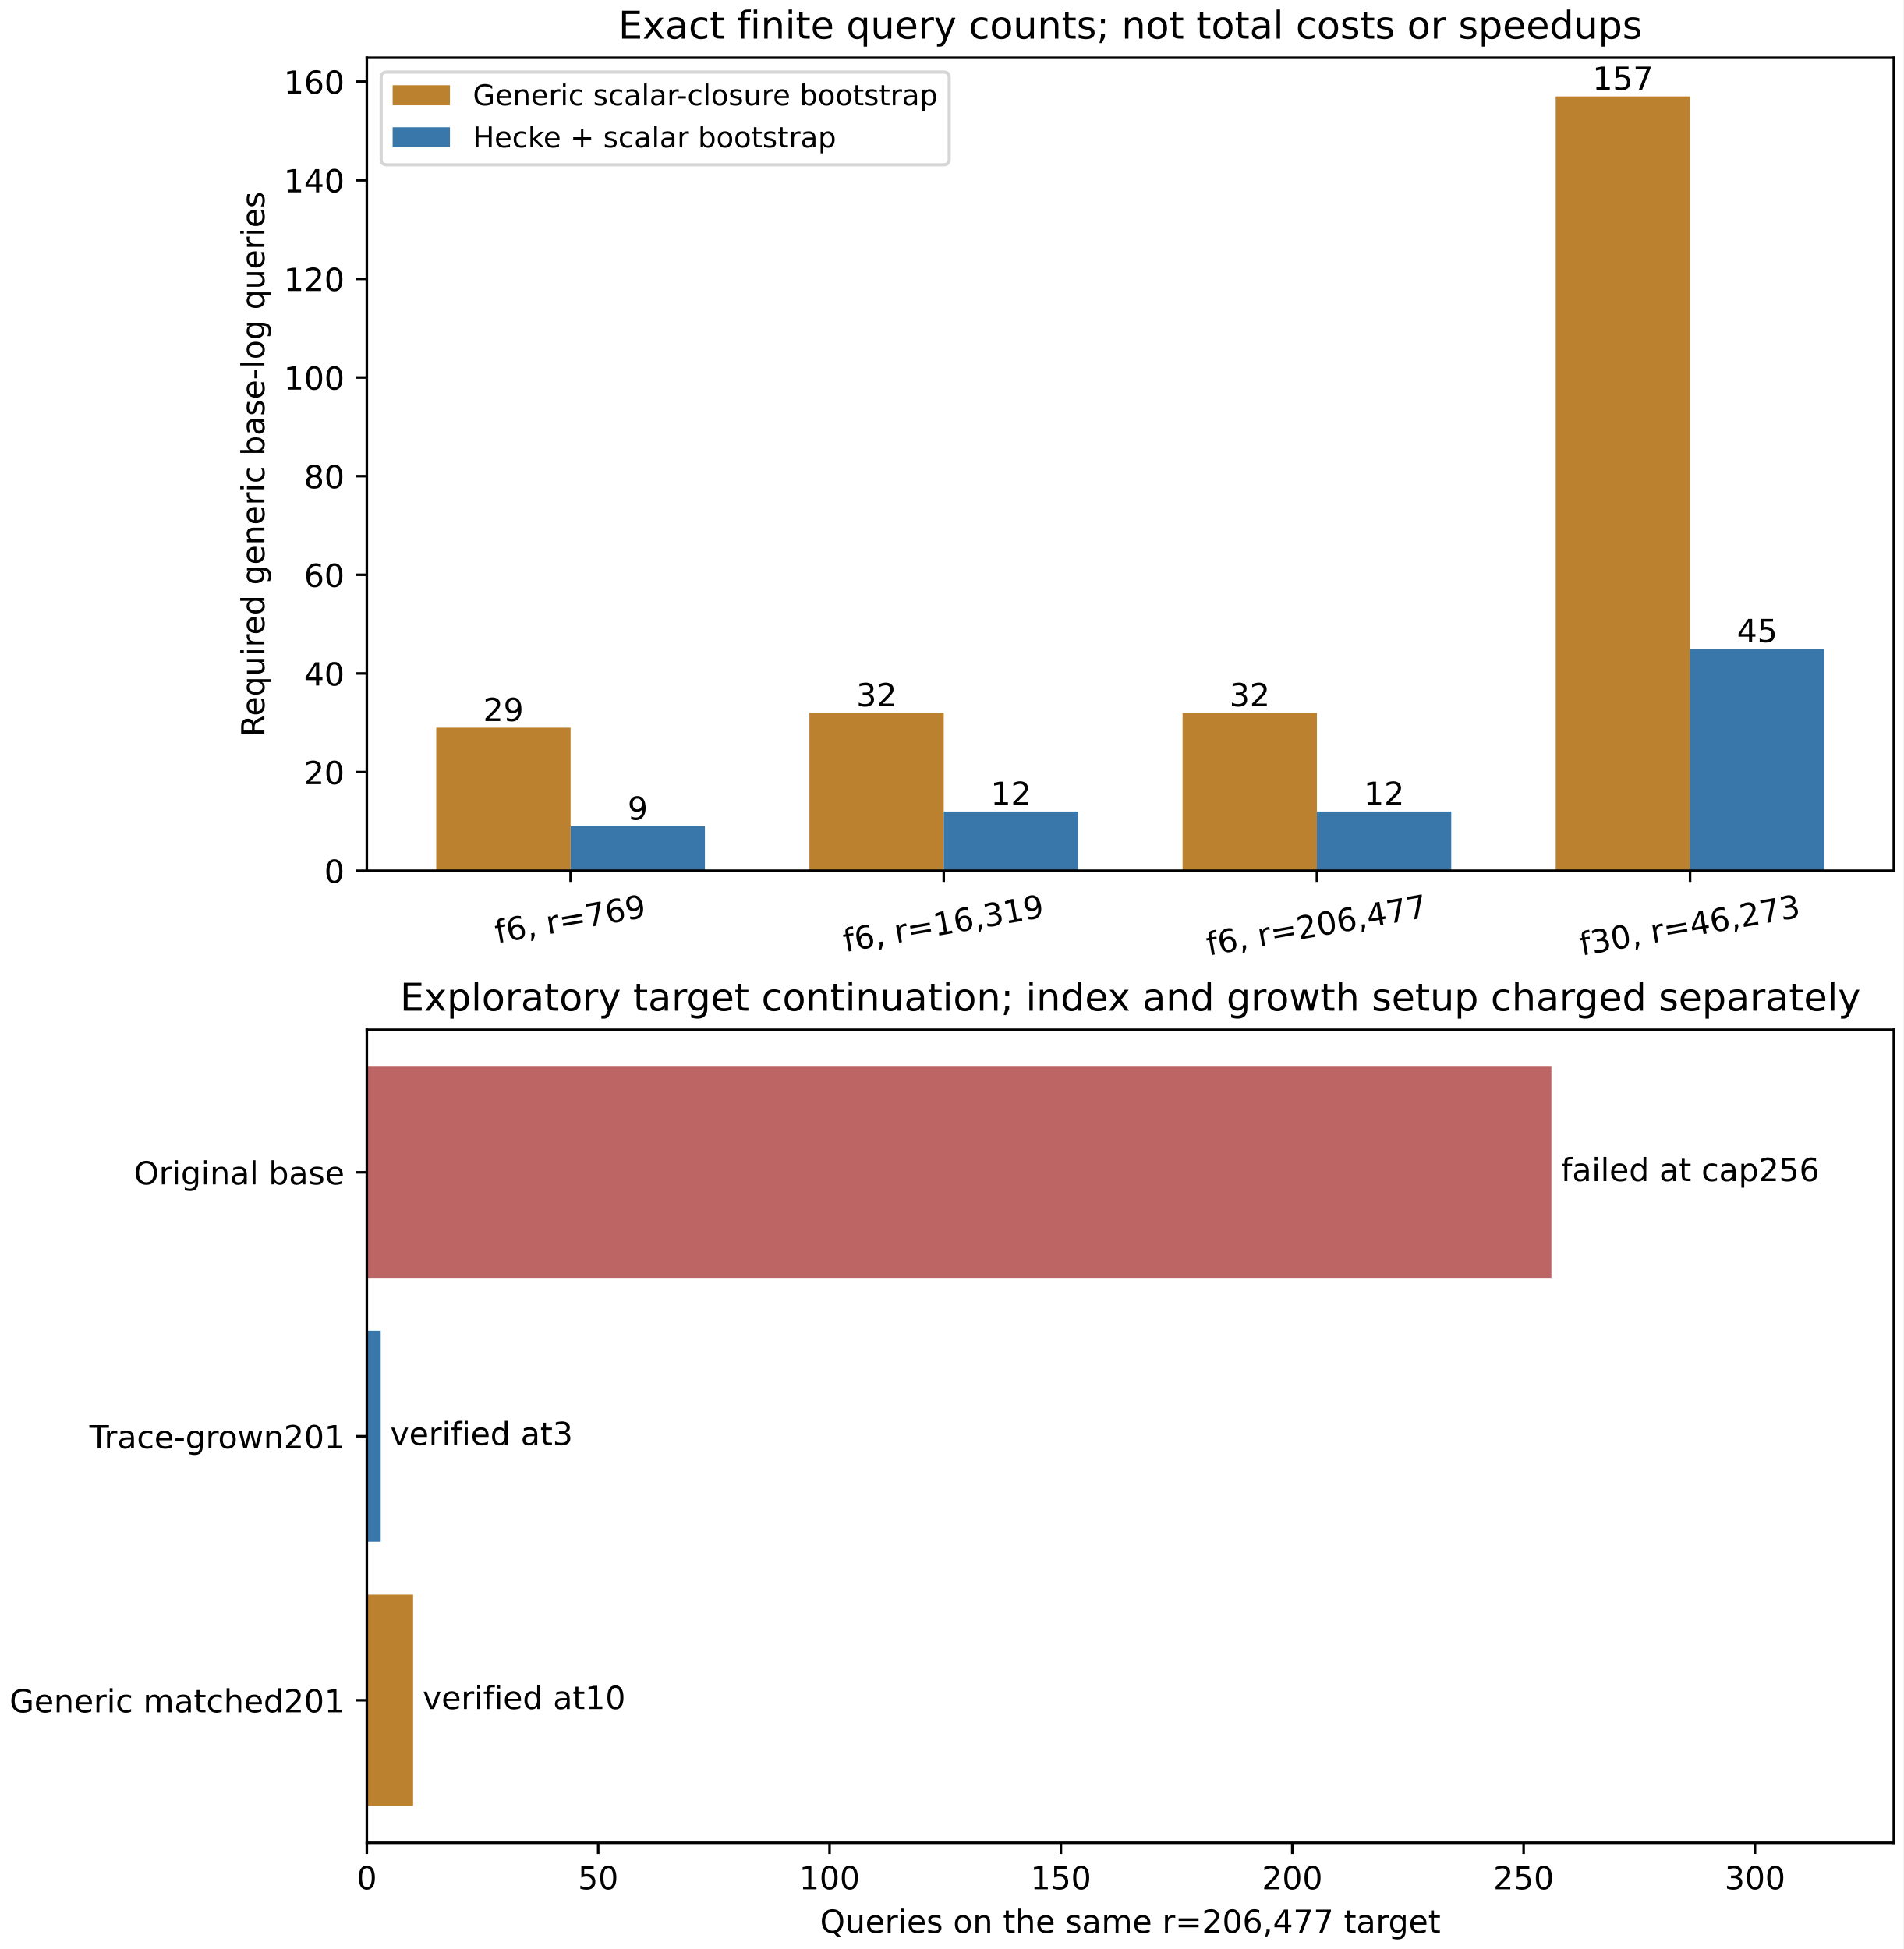
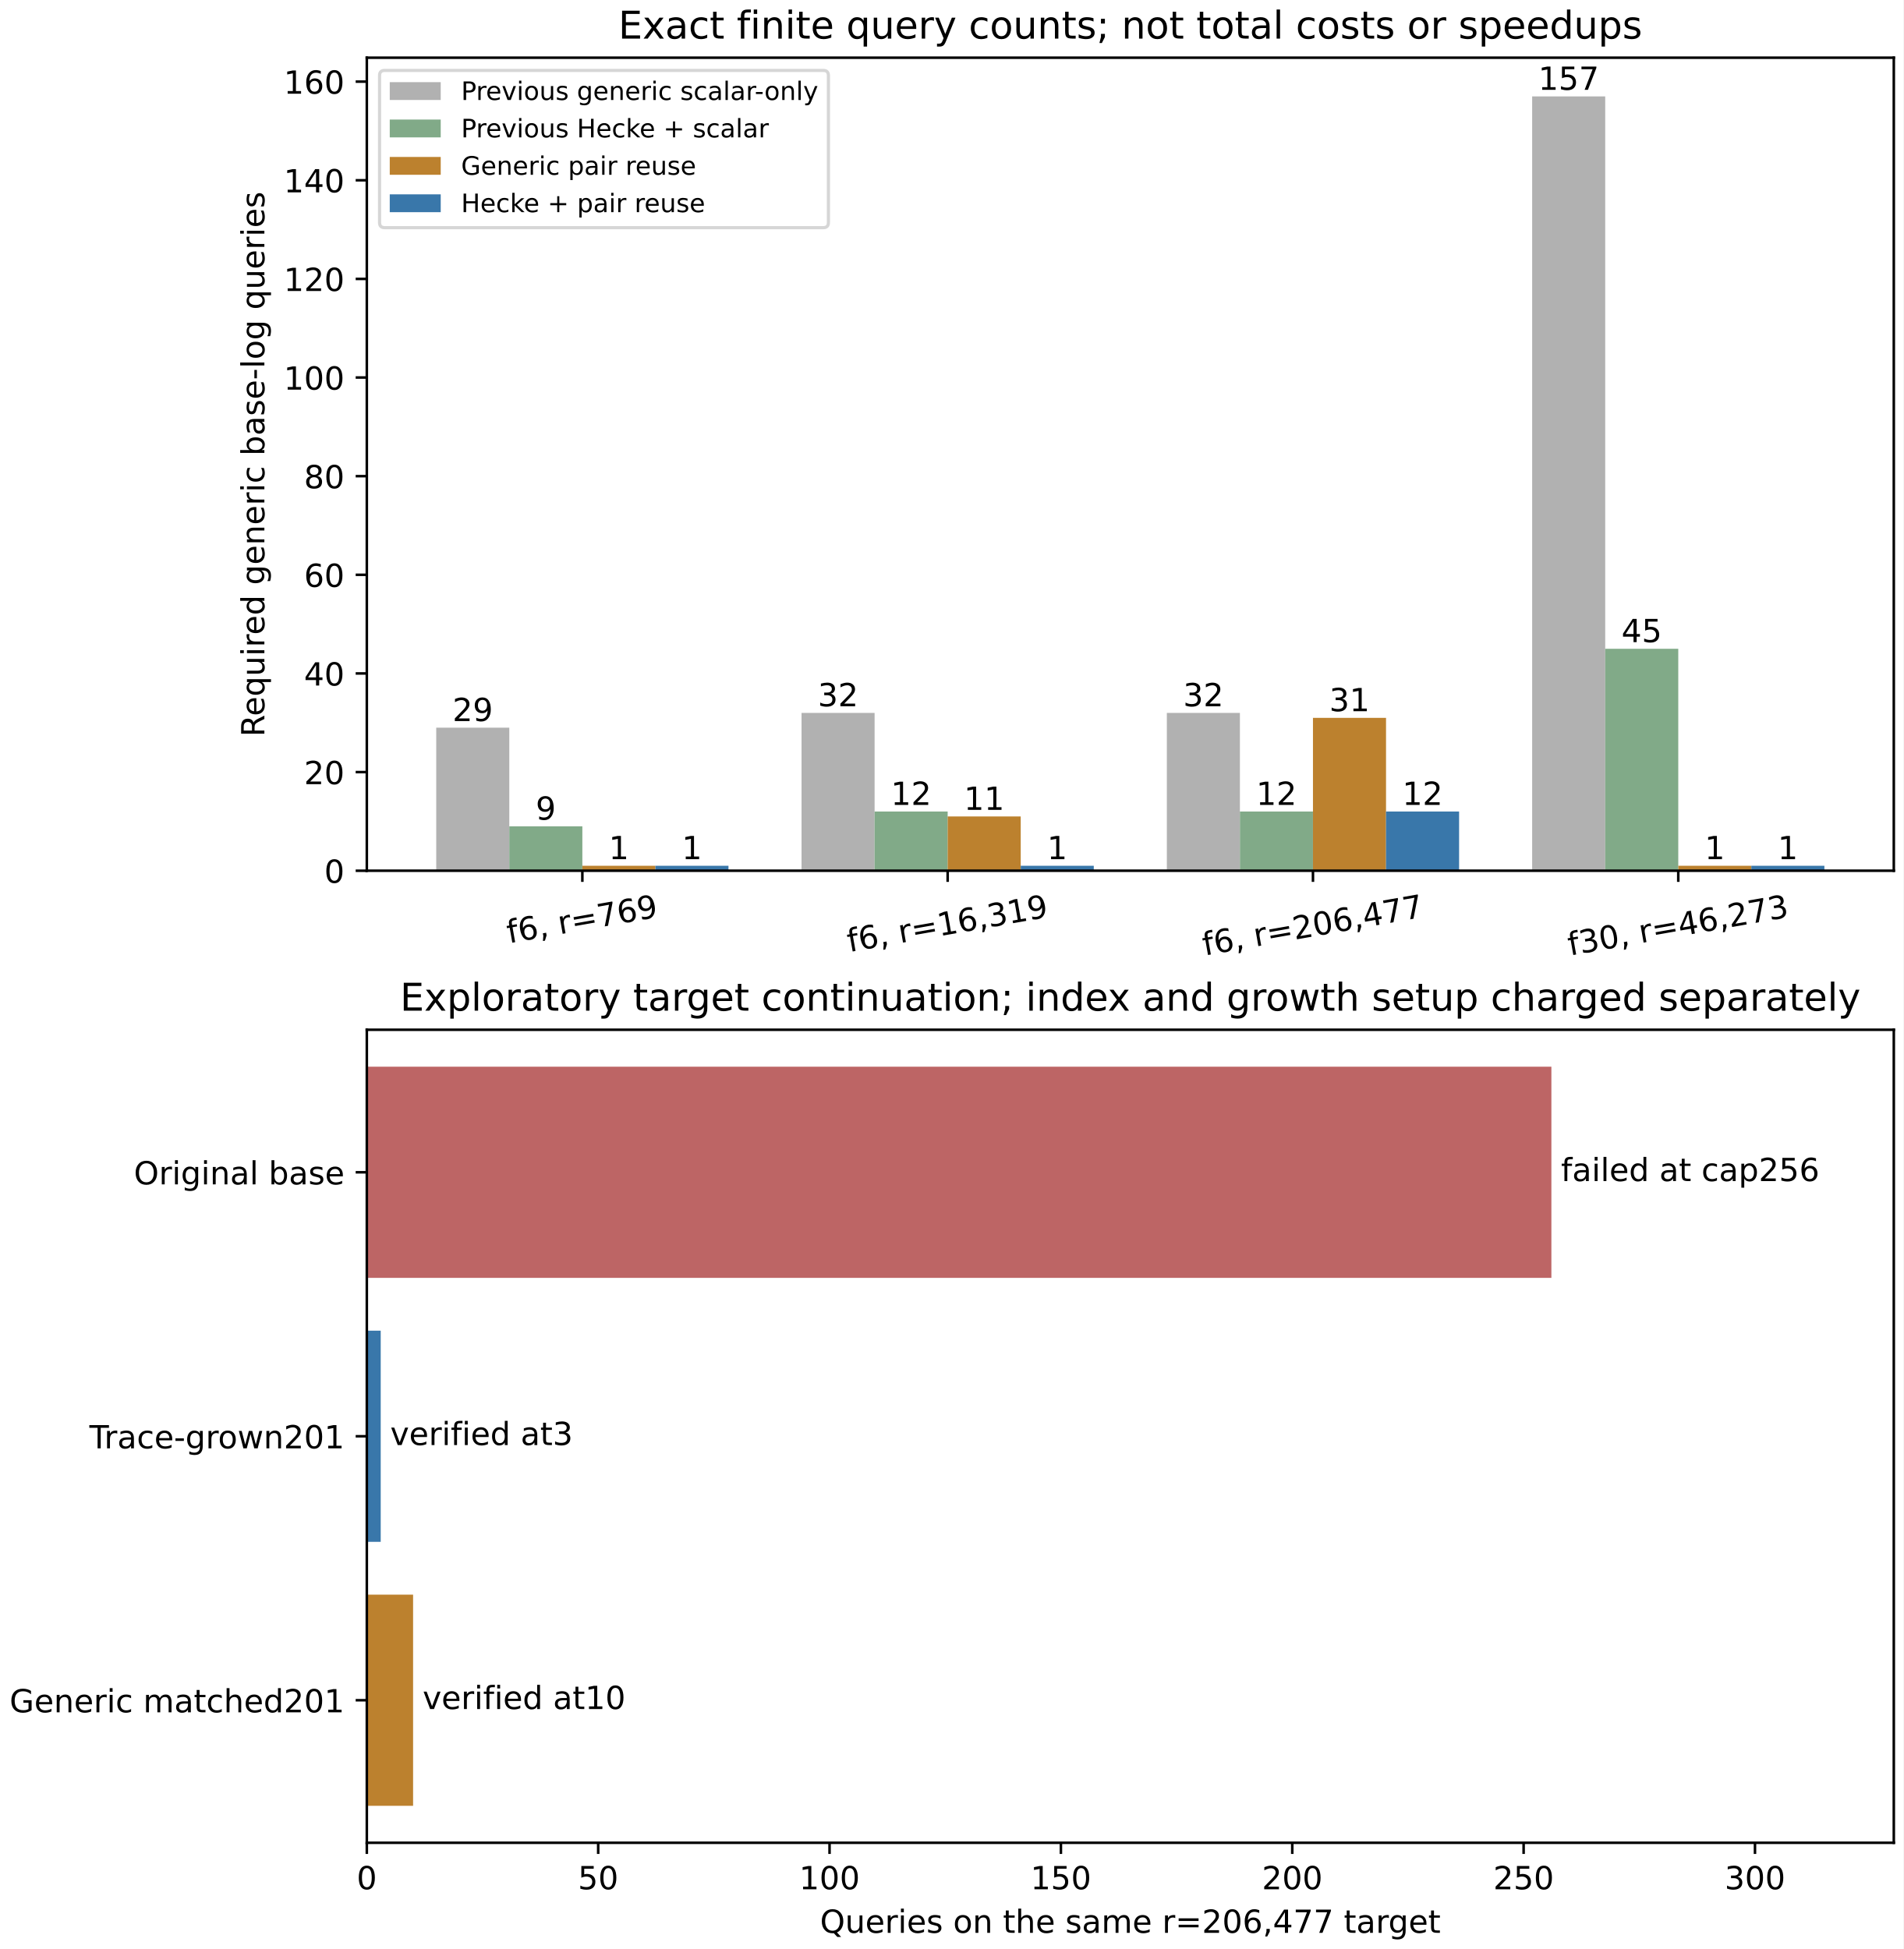
<svg xmlns="http://www.w3.org/2000/svg" xmlns:xlink="http://www.w3.org/1999/xlink" width="597.6pt" height="612pt" viewBox="0 0 597.6 612" version="1.1">
  <defs>
    <style type="text/css">*{stroke-linejoin: round; stroke-linecap: butt}</style>
  </defs>
  <g id="figure_1">
    <g id="patch_1">
      <path d="M 0 612 L 597.6 612 L 597.6 0 L 0 0 z " style="fill: #ffffff" />
    </g>
    <g id="axes_1">
      <g id="patch_2">
        <path d="M 115.172 273.411 L 594.6 273.411 L 594.6 18.118 L 115.172 18.118 z " style="fill: #ffffff" />
      </g>
      <g id="patch_3">
-         <path d="M 136.964 273.411 L 179.143 273.411 L 179.143 228.501 L 136.964 228.501 z " clip-path="url(#p3c80a55306)" style="fill: #bc812e" />
+         <path d="M 136.964 273.411 L 159.903 273.411 L 159.903 228.501 L 136.964 228.501 z " clip-path="url(#p847c8cf646)" style="fill: #b1b1b1" />
      </g>
      <g id="patch_4">
-         <path d="M 254.126 273.411 L 296.305 273.411 L 296.305 223.855 L 254.126 223.855 z " clip-path="url(#p3c80a55306)" style="fill: #bc812e" />
+         <path d="M 251.66 273.411 L 274.599 273.411 L 274.599 223.855 L 251.66 223.855 z " clip-path="url(#p847c8cf646)" style="fill: #b1b1b1" />
      </g>
      <g id="patch_5">
-         <path d="M 371.289 273.411 L 413.467 273.411 L 413.467 223.855 L 371.289 223.855 z " clip-path="url(#p3c80a55306)" style="fill: #bc812e" />
+         <path d="M 366.355 273.411 L 389.295 273.411 L 389.295 223.855 L 366.355 223.855 z " clip-path="url(#p847c8cf646)" style="fill: #b1b1b1" />
      </g>
      <g id="patch_6">
-         <path d="M 488.451 273.411 L 530.629 273.411 L 530.629 30.275 L 488.451 30.275 z " clip-path="url(#p3c80a55306)" style="fill: #bc812e" />
+         <path d="M 481.051 273.411 L 503.99 273.411 L 503.99 30.275 L 481.051 30.275 z " clip-path="url(#p847c8cf646)" style="fill: #b1b1b1" />
      </g>
      <g id="patch_7">
-         <path d="M 179.143 273.411 L 221.321 273.411 L 221.321 259.474 L 179.143 259.474 z " clip-path="url(#p3c80a55306)" style="fill: #3977aa" />
+         <path d="M 159.903 273.411 L 182.843 273.411 L 182.843 259.474 L 159.903 259.474 z " clip-path="url(#p847c8cf646)" style="fill: #81aa88" />
      </g>
      <g id="patch_8">
-         <path d="M 296.305 273.411 L 338.483 273.411 L 338.483 254.828 L 296.305 254.828 z " clip-path="url(#p3c80a55306)" style="fill: #3977aa" />
+         <path d="M 274.599 273.411 L 297.538 273.411 L 297.538 254.828 L 274.599 254.828 z " clip-path="url(#p847c8cf646)" style="fill: #81aa88" />
      </g>
      <g id="patch_9">
-         <path d="M 413.467 273.411 L 455.645 273.411 L 455.645 254.828 L 413.467 254.828 z " clip-path="url(#p3c80a55306)" style="fill: #3977aa" />
+         <path d="M 389.295 273.411 L 412.234 273.411 L 412.234 254.828 L 389.295 254.828 z " clip-path="url(#p847c8cf646)" style="fill: #81aa88" />
      </g>
      <g id="patch_10">
-         <path d="M 530.629 273.411 L 572.808 273.411 L 572.808 203.723 L 530.629 203.723 z " clip-path="url(#p3c80a55306)" style="fill: #3977aa" />
+         <path d="M 503.99 273.411 L 526.929 273.411 L 526.929 203.723 L 503.99 203.723 z " clip-path="url(#p847c8cf646)" style="fill: #81aa88" />
+       </g>
+       <g id="patch_11">
+         <path d="M 182.843 273.411 L 205.782 273.411 L 205.782 271.863 L 182.843 271.863 z " clip-path="url(#p847c8cf646)" style="fill: #bc812e" />
+       </g>
+       <g id="patch_12">
+         <path d="M 297.538 273.411 L 320.477 273.411 L 320.477 256.376 L 297.538 256.376 z " clip-path="url(#p847c8cf646)" style="fill: #bc812e" />
+       </g>
+       <g id="patch_13">
+         <path d="M 412.234 273.411 L 435.173 273.411 L 435.173 225.404 L 412.234 225.404 z " clip-path="url(#p847c8cf646)" style="fill: #bc812e" />
+       </g>
+       <g id="patch_14">
+         <path d="M 526.929 273.411 L 549.868 273.411 L 549.868 271.863 L 526.929 271.863 z " clip-path="url(#p847c8cf646)" style="fill: #bc812e" />
+       </g>
+       <g id="patch_15">
+         <path d="M 205.782 273.411 L 228.721 273.411 L 228.721 271.863 L 205.782 271.863 z " clip-path="url(#p847c8cf646)" style="fill: #3977aa" />
+       </g>
+       <g id="patch_16">
+         <path d="M 320.477 273.411 L 343.416 273.411 L 343.416 271.863 L 320.477 271.863 z " clip-path="url(#p847c8cf646)" style="fill: #3977aa" />
+       </g>
+       <g id="patch_17">
+         <path d="M 435.173 273.411 L 458.112 273.411 L 458.112 254.828 L 435.173 254.828 z " clip-path="url(#p847c8cf646)" style="fill: #3977aa" />
+       </g>
+       <g id="patch_18">
+         <path d="M 549.868 273.411 L 572.808 273.411 L 572.808 271.863 L 549.868 271.863 z " clip-path="url(#p847c8cf646)" style="fill: #3977aa" />
      </g>
      <g id="matplotlib.axis_1">
        <g id="xtick_1">
          <g id="line2d_1">
            <defs>
              <path id="mf0cd323980" d="M 0 0 L 0 3.5 " style="stroke: #000000; stroke-width: 0.8" />
            </defs>
            <g>
-               <use xlink:href="#mf0cd323980" x="179.143" y="273.411" style="stroke: #000000; stroke-width: 0.8" />
+               <use xlink:href="#mf0cd323980" x="182.843" y="273.411" style="stroke: #000000; stroke-width: 0.8" />
            </g>
          </g>
          <g id="text_1">
-             <text style="font-size: 10px; font-family: 'DejaVu Sans', 'Bitstream Vera Sans', 'Computer Modern Sans Serif', 'Lucida Grande', 'Verdana', 'Geneva', 'Lucid', 'Arial', 'Helvetica', 'Avant Garde', sans-serif" transform="translate(156.0765 296.1978) rotate(-10)">f6, r=769</text>
+             <text style="font-size: 10px; font-family: 'DejaVu Sans', 'Bitstream Vera Sans', 'Computer Modern Sans Serif', 'Lucida Grande', 'Verdana', 'Geneva', 'Lucid', 'Arial', 'Helvetica', 'Avant Garde', sans-serif" transform="translate(159.7763 296.1978) rotate(-10)">f6, r=769</text>
          </g>
        </g>
        <g id="xtick_2">
          <g id="line2d_2">
            <g>
-               <use xlink:href="#mf0cd323980" x="296.305" y="273.411" style="stroke: #000000; stroke-width: 0.8" />
+               <use xlink:href="#mf0cd323980" x="297.538" y="273.411" style="stroke: #000000; stroke-width: 0.8" />
            </g>
          </g>
          <g id="text_2">
-             <text style="font-size: 10px; font-family: 'DejaVu Sans', 'Bitstream Vera Sans', 'Computer Modern Sans Serif', 'Lucida Grande', 'Verdana', 'Geneva', 'Lucid', 'Arial', 'Helvetica', 'Avant Garde', sans-serif" transform="translate(265.4079 298.9594) rotate(-10)">f6, r=16,319</text>
+             <text style="font-size: 10px; font-family: 'DejaVu Sans', 'Bitstream Vera Sans', 'Computer Modern Sans Serif', 'Lucida Grande', 'Verdana', 'Geneva', 'Lucid', 'Arial', 'Helvetica', 'Avant Garde', sans-serif" transform="translate(266.6412 298.9594) rotate(-10)">f6, r=16,319</text>
          </g>
        </g>
        <g id="xtick_3">
          <g id="line2d_3">
            <g>
-               <use xlink:href="#mf0cd323980" x="413.467" y="273.411" style="stroke: #000000; stroke-width: 0.8" />
+               <use xlink:href="#mf0cd323980" x="412.234" y="273.411" style="stroke: #000000; stroke-width: 0.8" />
            </g>
          </g>
          <g id="text_3">
-             <text style="font-size: 10px; font-family: 'DejaVu Sans', 'Bitstream Vera Sans', 'Computer Modern Sans Serif', 'Lucida Grande', 'Verdana', 'Geneva', 'Lucid', 'Arial', 'Helvetica', 'Avant Garde', sans-serif" transform="translate(379.4371 300.0642) rotate(-10)">f6, r=206,477</text>
+             <text style="font-size: 10px; font-family: 'DejaVu Sans', 'Bitstream Vera Sans', 'Computer Modern Sans Serif', 'Lucida Grande', 'Verdana', 'Geneva', 'Lucid', 'Arial', 'Helvetica', 'Avant Garde', sans-serif" transform="translate(378.2039 300.0642) rotate(-10)">f6, r=206,477</text>
          </g>
        </g>
        <g id="xtick_4">
          <g id="line2d_4">
            <g>
-               <use xlink:href="#mf0cd323980" x="530.629" y="273.411" style="stroke: #000000; stroke-width: 0.8" />
+               <use xlink:href="#mf0cd323980" x="526.929" y="273.411" style="stroke: #000000; stroke-width: 0.8" />
            </g>
          </g>
          <g id="text_4">
-             <text style="font-size: 10px; font-family: 'DejaVu Sans', 'Bitstream Vera Sans', 'Computer Modern Sans Serif', 'Lucida Grande', 'Verdana', 'Geneva', 'Lucid', 'Arial', 'Helvetica', 'Avant Garde', sans-serif" transform="translate(496.5993 300.0642) rotate(-10)">f30, r=46,273</text>
+             <text style="font-size: 10px; font-family: 'DejaVu Sans', 'Bitstream Vera Sans', 'Computer Modern Sans Serif', 'Lucida Grande', 'Verdana', 'Geneva', 'Lucid', 'Arial', 'Helvetica', 'Avant Garde', sans-serif" transform="translate(492.8995 300.0642) rotate(-10)">f30, r=46,273</text>
          </g>
        </g>
      </g>
      <g id="matplotlib.axis_2">
        <g id="ytick_1">
          <g id="line2d_5">
            <defs>
              <path id="m5b82cd138b" d="M 0 0 L -3.5 0 " style="stroke: #000000; stroke-width: 0.8" />
            </defs>
            <g>
              <use xlink:href="#m5b82cd138b" x="115.172" y="273.411" style="stroke: #000000; stroke-width: 0.8" />
            </g>
          </g>
          <g id="text_5">
            <text style="font-size: 10px; font-family: 'DejaVu Sans', 'Bitstream Vera Sans', 'Computer Modern Sans Serif', 'Lucida Grande', 'Verdana', 'Geneva', 'Lucid', 'Arial', 'Helvetica', 'Avant Garde', sans-serif; text-anchor: end" x="108.172" y="277.211" transform="rotate(-0 108.1721 277.2107)">0</text>
          </g>
        </g>
        <g id="ytick_2">
          <g id="line2d_6">
            <g>
              <use xlink:href="#m5b82cd138b" x="115.172" y="242.439" style="stroke: #000000; stroke-width: 0.8" />
            </g>
          </g>
          <g id="text_6">
            <text style="font-size: 10px; font-family: 'DejaVu Sans', 'Bitstream Vera Sans', 'Computer Modern Sans Serif', 'Lucida Grande', 'Verdana', 'Geneva', 'Lucid', 'Arial', 'Helvetica', 'Avant Garde', sans-serif; text-anchor: end" x="108.172" y="246.238" transform="rotate(-0 108.1721 246.2379)">20</text>
          </g>
        </g>
        <g id="ytick_3">
          <g id="line2d_7">
            <g>
              <use xlink:href="#m5b82cd138b" x="115.172" y="211.466" style="stroke: #000000; stroke-width: 0.8" />
            </g>
          </g>
          <g id="text_7">
            <text style="font-size: 10px; font-family: 'DejaVu Sans', 'Bitstream Vera Sans', 'Computer Modern Sans Serif', 'Lucida Grande', 'Verdana', 'Geneva', 'Lucid', 'Arial', 'Helvetica', 'Avant Garde', sans-serif; text-anchor: end" x="108.172" y="215.265" transform="rotate(-0 108.1721 215.2651)">40</text>
          </g>
        </g>
        <g id="ytick_4">
          <g id="line2d_8">
            <g>
              <use xlink:href="#m5b82cd138b" x="115.172" y="180.493" style="stroke: #000000; stroke-width: 0.8" />
            </g>
          </g>
          <g id="text_8">
            <text style="font-size: 10px; font-family: 'DejaVu Sans', 'Bitstream Vera Sans', 'Computer Modern Sans Serif', 'Lucida Grande', 'Verdana', 'Geneva', 'Lucid', 'Arial', 'Helvetica', 'Avant Garde', sans-serif; text-anchor: end" x="108.172" y="184.292" transform="rotate(-0 108.1721 184.2923)">60</text>
          </g>
        </g>
        <g id="ytick_5">
          <g id="line2d_9">
            <g>
              <use xlink:href="#m5b82cd138b" x="115.172" y="149.52" style="stroke: #000000; stroke-width: 0.8" />
            </g>
          </g>
          <g id="text_9">
            <text style="font-size: 10px; font-family: 'DejaVu Sans', 'Bitstream Vera Sans', 'Computer Modern Sans Serif', 'Lucida Grande', 'Verdana', 'Geneva', 'Lucid', 'Arial', 'Helvetica', 'Avant Garde', sans-serif; text-anchor: end" x="108.172" y="153.32" transform="rotate(-0 108.1721 153.3196)">80</text>
          </g>
        </g>
        <g id="ytick_6">
          <g id="line2d_10">
            <g>
              <use xlink:href="#m5b82cd138b" x="115.172" y="118.548" style="stroke: #000000; stroke-width: 0.8" />
            </g>
          </g>
          <g id="text_10">
            <text style="font-size: 10px; font-family: 'DejaVu Sans', 'Bitstream Vera Sans', 'Computer Modern Sans Serif', 'Lucida Grande', 'Verdana', 'Geneva', 'Lucid', 'Arial', 'Helvetica', 'Avant Garde', sans-serif; text-anchor: end" x="108.172" y="122.347" transform="rotate(-0 108.1721 122.3468)">100</text>
          </g>
        </g>
        <g id="ytick_7">
          <g id="line2d_11">
            <g>
              <use xlink:href="#m5b82cd138b" x="115.172" y="87.575" style="stroke: #000000; stroke-width: 0.8" />
            </g>
          </g>
          <g id="text_11">
            <text style="font-size: 10px; font-family: 'DejaVu Sans', 'Bitstream Vera Sans', 'Computer Modern Sans Serif', 'Lucida Grande', 'Verdana', 'Geneva', 'Lucid', 'Arial', 'Helvetica', 'Avant Garde', sans-serif; text-anchor: end" x="108.172" y="91.374" transform="rotate(-0 108.1721 91.37403)">120</text>
          </g>
        </g>
        <g id="ytick_8">
          <g id="line2d_12">
            <g>
              <use xlink:href="#m5b82cd138b" x="115.172" y="56.602" style="stroke: #000000; stroke-width: 0.8" />
            </g>
          </g>
          <g id="text_12">
            <text style="font-size: 10px; font-family: 'DejaVu Sans', 'Bitstream Vera Sans', 'Computer Modern Sans Serif', 'Lucida Grande', 'Verdana', 'Geneva', 'Lucid', 'Arial', 'Helvetica', 'Avant Garde', sans-serif; text-anchor: end" x="108.172" y="60.401" transform="rotate(-0 108.1721 60.40125)">140</text>
          </g>
        </g>
        <g id="ytick_9">
          <g id="line2d_13">
            <g>
              <use xlink:href="#m5b82cd138b" x="115.172" y="25.629" style="stroke: #000000; stroke-width: 0.8" />
            </g>
          </g>
          <g id="text_13">
            <text style="font-size: 10px; font-family: 'DejaVu Sans', 'Bitstream Vera Sans', 'Computer Modern Sans Serif', 'Lucida Grande', 'Verdana', 'Geneva', 'Lucid', 'Arial', 'Helvetica', 'Avant Garde', sans-serif; text-anchor: end" x="108.172" y="29.428" transform="rotate(-0 108.1721 29.42848)">160</text>
          </g>
        </g>
        <g id="text_14">
          <text style="font-size: 10px; font-family: 'DejaVu Sans', 'Bitstream Vera Sans', 'Computer Modern Sans Serif', 'Lucida Grande', 'Verdana', 'Geneva', 'Lucid', 'Arial', 'Helvetica', 'Avant Garde', sans-serif; text-anchor: middle" x="83.005" y="145.765" transform="rotate(-90 83.00493 145.7649)">Required generic base-log queries</text>
        </g>
      </g>
-       <g id="patch_11">
+       <g id="patch_19">
        <path d="M 115.172 273.411 L 115.172 18.118 " style="fill: none; stroke: #000000; stroke-width: 0.8; stroke-linejoin: miter; stroke-linecap: square" />
      </g>
-       <g id="patch_12">
+       <g id="patch_20">
        <path d="M 594.6 273.411 L 594.6 18.118 " style="fill: none; stroke: #000000; stroke-width: 0.8; stroke-linejoin: miter; stroke-linecap: square" />
      </g>
-       <g id="patch_13">
+       <g id="patch_21">
        <path d="M 115.172 273.411 L 594.6 273.411 " style="fill: none; stroke: #000000; stroke-width: 0.8; stroke-linejoin: miter; stroke-linecap: square" />
      </g>
-       <g id="patch_14">
+       <g id="patch_22">
        <path d="M 115.172 18.118 L 594.6 18.118 " style="fill: none; stroke: #000000; stroke-width: 0.8; stroke-linejoin: miter; stroke-linecap: square" />
      </g>
      <g id="text_15">
-         <text style="font-size: 10px; font-family: 'DejaVu Sans', 'Bitstream Vera Sans', 'Computer Modern Sans Serif', 'Lucida Grande', 'Verdana', 'Geneva', 'Lucid', 'Arial', 'Helvetica', 'Avant Garde', sans-serif; text-anchor: middle" x="158.053" y="226.421" transform="rotate(-0 158.0535 226.4212)">29</text>
+         <text style="font-size: 10px; font-family: 'DejaVu Sans', 'Bitstream Vera Sans', 'Computer Modern Sans Serif', 'Lucida Grande', 'Verdana', 'Geneva', 'Lucid', 'Arial', 'Helvetica', 'Avant Garde', sans-serif; text-anchor: middle" x="148.434" y="226.421" transform="rotate(-0 148.4338 226.4212)">29</text>
      </g>
      <g id="text_16">
-         <text style="font-size: 10px; font-family: 'DejaVu Sans', 'Bitstream Vera Sans', 'Computer Modern Sans Serif', 'Lucida Grande', 'Verdana', 'Geneva', 'Lucid', 'Arial', 'Helvetica', 'Avant Garde', sans-serif; text-anchor: middle" x="275.216" y="221.775" transform="rotate(-0 275.2157 221.7753)">32</text>
+         <text style="font-size: 10px; font-family: 'DejaVu Sans', 'Bitstream Vera Sans', 'Computer Modern Sans Serif', 'Lucida Grande', 'Verdana', 'Geneva', 'Lucid', 'Arial', 'Helvetica', 'Avant Garde', sans-serif; text-anchor: middle" x="263.129" y="221.775" transform="rotate(-0 263.1295 221.7753)">32</text>
      </g>
      <g id="text_17">
-         <text style="font-size: 10px; font-family: 'DejaVu Sans', 'Bitstream Vera Sans', 'Computer Modern Sans Serif', 'Lucida Grande', 'Verdana', 'Geneva', 'Lucid', 'Arial', 'Helvetica', 'Avant Garde', sans-serif; text-anchor: middle" x="392.378" y="221.775" transform="rotate(-0 392.3778 221.7753)">32</text>
+         <text style="font-size: 10px; font-family: 'DejaVu Sans', 'Bitstream Vera Sans', 'Computer Modern Sans Serif', 'Lucida Grande', 'Verdana', 'Geneva', 'Lucid', 'Arial', 'Helvetica', 'Avant Garde', sans-serif; text-anchor: middle" x="377.825" y="221.775" transform="rotate(-0 377.8251 221.7753)">32</text>
      </g>
      <g id="text_18">
-         <text style="font-size: 10px; font-family: 'DejaVu Sans', 'Bitstream Vera Sans', 'Computer Modern Sans Serif', 'Lucida Grande', 'Verdana', 'Geneva', 'Lucid', 'Arial', 'Helvetica', 'Avant Garde', sans-serif; text-anchor: middle" x="509.54" y="28.195" transform="rotate(-0 509.54 28.19549)">157</text>
+         <text style="font-size: 10px; font-family: 'DejaVu Sans', 'Bitstream Vera Sans', 'Computer Modern Sans Serif', 'Lucida Grande', 'Verdana', 'Geneva', 'Lucid', 'Arial', 'Helvetica', 'Avant Garde', sans-serif; text-anchor: middle" x="492.521" y="28.195" transform="rotate(-0 492.5207 28.19549)">157</text>
      </g>
      <g id="text_19">
-         <text style="font-size: 10px; font-family: 'DejaVu Sans', 'Bitstream Vera Sans', 'Computer Modern Sans Serif', 'Lucida Grande', 'Verdana', 'Geneva', 'Lucid', 'Arial', 'Helvetica', 'Avant Garde', sans-serif; text-anchor: middle" x="200.232" y="257.394" transform="rotate(-0 200.2319 257.394)">9</text>
+         <text style="font-size: 10px; font-family: 'DejaVu Sans', 'Bitstream Vera Sans', 'Computer Modern Sans Serif', 'Lucida Grande', 'Verdana', 'Geneva', 'Lucid', 'Arial', 'Helvetica', 'Avant Garde', sans-serif; text-anchor: middle" x="171.373" y="257.394" transform="rotate(-0 171.373 257.394)">9</text>
      </g>
      <g id="text_20">
-         <text style="font-size: 10px; font-family: 'DejaVu Sans', 'Bitstream Vera Sans', 'Computer Modern Sans Serif', 'Lucida Grande', 'Verdana', 'Geneva', 'Lucid', 'Arial', 'Helvetica', 'Avant Garde', sans-serif; text-anchor: middle" x="317.394" y="252.748" transform="rotate(-0 317.394 252.7481)">12</text>
+         <text style="font-size: 10px; font-family: 'DejaVu Sans', 'Bitstream Vera Sans', 'Computer Modern Sans Serif', 'Lucida Grande', 'Verdana', 'Geneva', 'Lucid', 'Arial', 'Helvetica', 'Avant Garde', sans-serif; text-anchor: middle" x="286.069" y="252.748" transform="rotate(-0 286.0686 252.7481)">12</text>
      </g>
      <g id="text_21">
-         <text style="font-size: 10px; font-family: 'DejaVu Sans', 'Bitstream Vera Sans', 'Computer Modern Sans Serif', 'Lucida Grande', 'Verdana', 'Geneva', 'Lucid', 'Arial', 'Helvetica', 'Avant Garde', sans-serif; text-anchor: middle" x="434.556" y="252.748" transform="rotate(-0 434.5562 252.7481)">12</text>
+         <text style="font-size: 10px; font-family: 'DejaVu Sans', 'Bitstream Vera Sans', 'Computer Modern Sans Serif', 'Lucida Grande', 'Verdana', 'Geneva', 'Lucid', 'Arial', 'Helvetica', 'Avant Garde', sans-serif; text-anchor: middle" x="400.764" y="252.748" transform="rotate(-0 400.7642 252.7481)">12</text>
      </g>
      <g id="text_22">
-         <text style="font-size: 10px; font-family: 'DejaVu Sans', 'Bitstream Vera Sans', 'Computer Modern Sans Serif', 'Lucida Grande', 'Verdana', 'Geneva', 'Lucid', 'Arial', 'Helvetica', 'Avant Garde', sans-serif; text-anchor: middle" x="551.718" y="201.643" transform="rotate(-0 551.7184 201.643)">45</text>
+         <text style="font-size: 10px; font-family: 'DejaVu Sans', 'Bitstream Vera Sans', 'Computer Modern Sans Serif', 'Lucida Grande', 'Verdana', 'Geneva', 'Lucid', 'Arial', 'Helvetica', 'Avant Garde', sans-serif; text-anchor: middle" x="515.46" y="201.643" transform="rotate(-0 515.4598 201.643)">45</text>
      </g>
      <g id="text_23">
+         <text style="font-size: 10px; font-family: 'DejaVu Sans', 'Bitstream Vera Sans', 'Computer Modern Sans Serif', 'Lucida Grande', 'Verdana', 'Geneva', 'Lucid', 'Arial', 'Helvetica', 'Avant Garde', sans-serif; text-anchor: middle" x="194.312" y="269.783" transform="rotate(-0 194.3121 269.7831)">1</text>
+       </g>
+       <g id="text_24">
+         <text style="font-size: 10px; font-family: 'DejaVu Sans', 'Bitstream Vera Sans', 'Computer Modern Sans Serif', 'Lucida Grande', 'Verdana', 'Geneva', 'Lucid', 'Arial', 'Helvetica', 'Avant Garde', sans-serif; text-anchor: middle" x="309.008" y="254.297" transform="rotate(-0 309.0077 254.2967)">11</text>
+       </g>
+       <g id="text_25">
+         <text style="font-size: 10px; font-family: 'DejaVu Sans', 'Bitstream Vera Sans', 'Computer Modern Sans Serif', 'Lucida Grande', 'Verdana', 'Geneva', 'Lucid', 'Arial', 'Helvetica', 'Avant Garde', sans-serif; text-anchor: middle" x="423.703" y="223.324" transform="rotate(-0 423.7033 223.324)">31</text>
+       </g>
+       <g id="text_26">
+         <text style="font-size: 10px; font-family: 'DejaVu Sans', 'Bitstream Vera Sans', 'Computer Modern Sans Serif', 'Lucida Grande', 'Verdana', 'Geneva', 'Lucid', 'Arial', 'Helvetica', 'Avant Garde', sans-serif; text-anchor: middle" x="538.399" y="269.783" transform="rotate(-0 538.3989 269.7831)">1</text>
+       </g>
+       <g id="text_27">
+         <text style="font-size: 10px; font-family: 'DejaVu Sans', 'Bitstream Vera Sans', 'Computer Modern Sans Serif', 'Lucida Grande', 'Verdana', 'Geneva', 'Lucid', 'Arial', 'Helvetica', 'Avant Garde', sans-serif; text-anchor: middle" x="217.251" y="269.783" transform="rotate(-0 217.2512 269.7831)">1</text>
+       </g>
+       <g id="text_28">
+         <text style="font-size: 10px; font-family: 'DejaVu Sans', 'Bitstream Vera Sans', 'Computer Modern Sans Serif', 'Lucida Grande', 'Verdana', 'Geneva', 'Lucid', 'Arial', 'Helvetica', 'Avant Garde', sans-serif; text-anchor: middle" x="331.947" y="269.783" transform="rotate(-0 331.9468 269.7831)">1</text>
+       </g>
+       <g id="text_29">
+         <text style="font-size: 10px; font-family: 'DejaVu Sans', 'Bitstream Vera Sans', 'Computer Modern Sans Serif', 'Lucida Grande', 'Verdana', 'Geneva', 'Lucid', 'Arial', 'Helvetica', 'Avant Garde', sans-serif; text-anchor: middle" x="446.642" y="252.748" transform="rotate(-0 446.6424 252.7481)">12</text>
+       </g>
+       <g id="text_30">
+         <text style="font-size: 10px; font-family: 'DejaVu Sans', 'Bitstream Vera Sans', 'Computer Modern Sans Serif', 'Lucida Grande', 'Verdana', 'Geneva', 'Lucid', 'Arial', 'Helvetica', 'Avant Garde', sans-serif; text-anchor: middle" x="561.338" y="269.783" transform="rotate(-0 561.338 269.7831)">1</text>
+       </g>
+       <g id="text_31">
        <text style="font-size: 12px; font-family: 'DejaVu Sans', 'Bitstream Vera Sans', 'Computer Modern Sans Serif', 'Lucida Grande', 'Verdana', 'Geneva', 'Lucid', 'Arial', 'Helvetica', 'Avant Garde', sans-serif; text-anchor: middle" x="354.886" y="12.118" transform="rotate(-0 354.8859 12.11837)">Exact finite query counts; not total costs or speedups</text>
      </g>
      <g id="legend_1">
-         <g id="patch_15">
-           <path d="M 121.472 51.739 L 296.22 51.739 Q 298.02 51.739 298.02 49.939 L 298.02 24.418 Q 298.02 22.618 296.22 22.618 L 121.472 22.618 Q 119.672 22.618 119.672 24.418 L 119.672 49.939 Q 119.672 51.739 121.472 51.739 z " style="fill: #ffffff; opacity: 0.8; stroke: #cccccc; stroke-linejoin: miter" />
-         </g>
-         <g id="patch_16">
-           <path d="M 123.272 33.057 L 141.272 33.057 L 141.272 26.757 L 123.272 26.757 z " style="fill: #bc812e" />
-         </g>
-         <g id="text_24">
-           <text style="font-size: 9px; font-family: 'DejaVu Sans', 'Bitstream Vera Sans', 'Computer Modern Sans Serif', 'Lucida Grande', 'Verdana', 'Geneva', 'Lucid', 'Arial', 'Helvetica', 'Avant Garde', sans-serif; text-anchor: start" x="148.472" y="33.057" transform="rotate(-0 148.4721 33.05696)">Generic scalar-closure bootstrap</text>
-         </g>
-         <g id="patch_17">
-           <path d="M 123.272 46.267 L 141.272 46.267 L 141.272 39.967 L 123.272 39.967 z " style="fill: #3977aa" />
-         </g>
-         <g id="text_25">
-           <text style="font-size: 9px; font-family: 'DejaVu Sans', 'Bitstream Vera Sans', 'Computer Modern Sans Serif', 'Lucida Grande', 'Verdana', 'Geneva', 'Lucid', 'Arial', 'Helvetica', 'Avant Garde', sans-serif; text-anchor: start" x="148.472" y="46.267" transform="rotate(-0 148.4721 46.26727)">Hecke + scalar bootstrap</text>
+         <g id="patch_23">
+           <path d="M 120.772 71.488 L 258.497 71.488 Q 260.097 71.488 260.097 69.888 L 260.097 23.718 Q 260.097 22.118 258.497 22.118 L 120.772 22.118 Q 119.172 22.118 119.172 23.718 L 119.172 69.888 Q 119.172 71.488 120.772 71.488 z " style="fill: #ffffff; opacity: 0.8; stroke: #cccccc; stroke-linejoin: miter" />
+         </g>
+         <g id="patch_24">
+           <path d="M 122.372 31.397 L 138.372 31.397 L 138.372 25.797 L 122.372 25.797 z " style="fill: #b1b1b1" />
+         </g>
+         <g id="text_32">
+           <text style="font-size: 8px; font-family: 'DejaVu Sans', 'Bitstream Vera Sans', 'Computer Modern Sans Serif', 'Lucida Grande', 'Verdana', 'Geneva', 'Lucid', 'Arial', 'Helvetica', 'Avant Garde', sans-serif; text-anchor: start" x="144.772" y="31.397" transform="rotate(-0 144.7721 31.39711)">Previous generic scalar-only</text>
+         </g>
+         <g id="patch_25">
+           <path d="M 122.372 43.14 L 138.372 43.14 L 138.372 37.54 L 122.372 37.54 z " style="fill: #81aa88" />
+         </g>
+         <g id="text_33">
+           <text style="font-size: 8px; font-family: 'DejaVu Sans', 'Bitstream Vera Sans', 'Computer Modern Sans Serif', 'Lucida Grande', 'Verdana', 'Geneva', 'Lucid', 'Arial', 'Helvetica', 'Avant Garde', sans-serif; text-anchor: start" x="144.772" y="43.14" transform="rotate(-0 144.7721 43.13961)">Previous Hecke + scalar</text>
+         </g>
+         <g id="patch_26">
+           <path d="M 122.372 54.882 L 138.372 54.882 L 138.372 49.282 L 122.372 49.282 z " style="fill: #bc812e" />
+         </g>
+         <g id="text_34">
+           <text style="font-size: 8px; font-family: 'DejaVu Sans', 'Bitstream Vera Sans', 'Computer Modern Sans Serif', 'Lucida Grande', 'Verdana', 'Geneva', 'Lucid', 'Arial', 'Helvetica', 'Avant Garde', sans-serif; text-anchor: start" x="144.772" y="54.882" transform="rotate(-0 144.7721 54.88211)">Generic pair reuse</text>
+         </g>
+         <g id="patch_27">
+           <path d="M 122.372 66.625 L 138.372 66.625 L 138.372 61.025 L 122.372 61.025 z " style="fill: #3977aa" />
+         </g>
+         <g id="text_35">
+           <text style="font-size: 8px; font-family: 'DejaVu Sans', 'Bitstream Vera Sans', 'Computer Modern Sans Serif', 'Lucida Grande', 'Verdana', 'Geneva', 'Lucid', 'Arial', 'Helvetica', 'Avant Garde', sans-serif; text-anchor: start" x="144.772" y="66.625" transform="rotate(-0 144.7721 66.62462)">Hecke + pair reuse</text>
        </g>
      </g>
    </g>
    <g id="axes_2">
-       <g id="patch_18">
+       <g id="patch_28">
        <path d="M 115.172 578.644 L 594.6 578.644 L 594.6 323.35 L 115.172 323.35 z " style="fill: #ffffff" />
      </g>
-       <g id="patch_19">
-         <path d="M 115.172 334.955 L 487.092 334.955 L 487.092 401.265 L 115.172 401.265 z " clip-path="url(#p1031e9848a)" style="fill: #bd6565" />
-       </g>
-       <g id="patch_20">
-         <path d="M 115.172 417.842 L 119.531 417.842 L 119.531 484.152 L 115.172 484.152 z " clip-path="url(#p1031e9848a)" style="fill: #3977aa" />
-       </g>
-       <g id="patch_21">
-         <path d="M 115.172 500.729 L 129.7 500.729 L 129.7 567.039 L 115.172 567.039 z " clip-path="url(#p1031e9848a)" style="fill: #bc812e" />
+       <g id="patch_29">
+         <path d="M 115.172 334.955 L 487.092 334.955 L 487.092 401.265 L 115.172 401.265 z " clip-path="url(#pbc7cdb7faf)" style="fill: #bd6565" />
+       </g>
+       <g id="patch_30">
+         <path d="M 115.172 417.842 L 119.531 417.842 L 119.531 484.152 L 115.172 484.152 z " clip-path="url(#pbc7cdb7faf)" style="fill: #3977aa" />
+       </g>
+       <g id="patch_31">
+         <path d="M 115.172 500.729 L 129.7 500.729 L 129.7 567.039 L 115.172 567.039 z " clip-path="url(#pbc7cdb7faf)" style="fill: #bc812e" />
      </g>
      <g id="matplotlib.axis_3">
        <g id="xtick_5">
          <g id="line2d_14">
            <g>
              <use xlink:href="#mf0cd323980" x="115.172" y="578.644" style="stroke: #000000; stroke-width: 0.8" />
            </g>
          </g>
-           <g id="text_26">
+           <g id="text_36">
            <text style="font-size: 10px; font-family: 'DejaVu Sans', 'Bitstream Vera Sans', 'Computer Modern Sans Serif', 'Lucida Grande', 'Verdana', 'Geneva', 'Lucid', 'Arial', 'Helvetica', 'Avant Garde', sans-serif; text-anchor: middle" x="115.172" y="593.242" transform="rotate(-0 115.1721 593.2419)">0</text>
          </g>
        </g>
        <g id="xtick_6">
          <g id="line2d_15">
            <g>
              <use xlink:href="#mf0cd323980" x="187.813" y="578.644" style="stroke: #000000; stroke-width: 0.8" />
            </g>
          </g>
-           <g id="text_27">
+           <g id="text_37">
            <text style="font-size: 10px; font-family: 'DejaVu Sans', 'Bitstream Vera Sans', 'Computer Modern Sans Serif', 'Lucida Grande', 'Verdana', 'Geneva', 'Lucid', 'Arial', 'Helvetica', 'Avant Garde', sans-serif; text-anchor: middle" x="187.813" y="593.242" transform="rotate(-0 187.8127 593.2419)">50</text>
          </g>
        </g>
        <g id="xtick_7">
          <g id="line2d_16">
            <g>
              <use xlink:href="#mf0cd323980" x="260.453" y="578.644" style="stroke: #000000; stroke-width: 0.8" />
            </g>
          </g>
-           <g id="text_28">
+           <g id="text_38">
            <text style="font-size: 10px; font-family: 'DejaVu Sans', 'Bitstream Vera Sans', 'Computer Modern Sans Serif', 'Lucida Grande', 'Verdana', 'Geneva', 'Lucid', 'Arial', 'Helvetica', 'Avant Garde', sans-serif; text-anchor: middle" x="260.453" y="593.242" transform="rotate(-0 260.4532 593.2419)">100</text>
          </g>
        </g>
        <g id="xtick_8">
          <g id="line2d_17">
            <g>
              <use xlink:href="#mf0cd323980" x="333.094" y="578.644" style="stroke: #000000; stroke-width: 0.8" />
            </g>
          </g>
-           <g id="text_29">
+           <g id="text_39">
            <text style="font-size: 10px; font-family: 'DejaVu Sans', 'Bitstream Vera Sans', 'Computer Modern Sans Serif', 'Lucida Grande', 'Verdana', 'Geneva', 'Lucid', 'Arial', 'Helvetica', 'Avant Garde', sans-serif; text-anchor: middle" x="333.094" y="593.242" transform="rotate(-0 333.0938 593.2419)">150</text>
          </g>
        </g>
        <g id="xtick_9">
          <g id="line2d_18">
            <g>
              <use xlink:href="#mf0cd323980" x="405.734" y="578.644" style="stroke: #000000; stroke-width: 0.8" />
            </g>
          </g>
-           <g id="text_30">
+           <g id="text_40">
            <text style="font-size: 10px; font-family: 'DejaVu Sans', 'Bitstream Vera Sans', 'Computer Modern Sans Serif', 'Lucida Grande', 'Verdana', 'Geneva', 'Lucid', 'Arial', 'Helvetica', 'Avant Garde', sans-serif; text-anchor: middle" x="405.734" y="593.242" transform="rotate(-0 405.7343 593.2419)">200</text>
          </g>
        </g>
        <g id="xtick_10">
          <g id="line2d_19">
            <g>
              <use xlink:href="#mf0cd323980" x="478.375" y="578.644" style="stroke: #000000; stroke-width: 0.8" />
            </g>
          </g>
-           <g id="text_31">
+           <g id="text_41">
            <text style="font-size: 10px; font-family: 'DejaVu Sans', 'Bitstream Vera Sans', 'Computer Modern Sans Serif', 'Lucida Grande', 'Verdana', 'Geneva', 'Lucid', 'Arial', 'Helvetica', 'Avant Garde', sans-serif; text-anchor: middle" x="478.375" y="593.242" transform="rotate(-0 478.3749 593.2419)">250</text>
          </g>
        </g>
        <g id="xtick_11">
          <g id="line2d_20">
            <g>
              <use xlink:href="#mf0cd323980" x="551.015" y="578.644" style="stroke: #000000; stroke-width: 0.8" />
            </g>
          </g>
-           <g id="text_32">
+           <g id="text_42">
            <text style="font-size: 10px; font-family: 'DejaVu Sans', 'Bitstream Vera Sans', 'Computer Modern Sans Serif', 'Lucida Grande', 'Verdana', 'Geneva', 'Lucid', 'Arial', 'Helvetica', 'Avant Garde', sans-serif; text-anchor: middle" x="551.015" y="593.242" transform="rotate(-0 551.0154 593.2419)">300</text>
          </g>
        </g>
-         <g id="text_33">
+         <g id="text_43">
          <text style="font-size: 10px; font-family: 'DejaVu Sans', 'Bitstream Vera Sans', 'Computer Modern Sans Serif', 'Lucida Grande', 'Verdana', 'Geneva', 'Lucid', 'Arial', 'Helvetica', 'Avant Garde', sans-serif; text-anchor: middle" x="354.886" y="606.92" transform="rotate(-0 354.8859 606.9201)">Queries on the same r=206,477 target</text>
        </g>
      </g>
      <g id="matplotlib.axis_4">
        <g id="ytick_10">
          <g id="line2d_21">
            <g>
              <use xlink:href="#m5b82cd138b" x="115.172" y="368.11" style="stroke: #000000; stroke-width: 0.8" />
            </g>
          </g>
-           <g id="text_34">
+           <g id="text_44">
            <text style="font-size: 10px; font-family: 'DejaVu Sans', 'Bitstream Vera Sans', 'Computer Modern Sans Serif', 'Lucida Grande', 'Verdana', 'Geneva', 'Lucid', 'Arial', 'Helvetica', 'Avant Garde', sans-serif; text-anchor: end" x="108.172" y="371.909" transform="rotate(-0 108.1721 371.9088)">Original base</text>
          </g>
        </g>
        <g id="ytick_11">
          <g id="line2d_22">
            <g>
              <use xlink:href="#m5b82cd138b" x="115.172" y="450.997" style="stroke: #000000; stroke-width: 0.8" />
            </g>
          </g>
-           <g id="text_35">
+           <g id="text_45">
            <text style="font-size: 10px; font-family: 'DejaVu Sans', 'Bitstream Vera Sans', 'Computer Modern Sans Serif', 'Lucida Grande', 'Verdana', 'Geneva', 'Lucid', 'Arial', 'Helvetica', 'Avant Garde', sans-serif; text-anchor: end" x="108.172" y="454.796" transform="rotate(-0 108.1721 454.7962)">Trace-grown201</text>
          </g>
        </g>
        <g id="ytick_12">
          <g id="line2d_23">
            <g>
              <use xlink:href="#m5b82cd138b" x="115.172" y="533.884" style="stroke: #000000; stroke-width: 0.8" />
            </g>
          </g>
-           <g id="text_36">
+           <g id="text_46">
            <text style="font-size: 10px; font-family: 'DejaVu Sans', 'Bitstream Vera Sans', 'Computer Modern Sans Serif', 'Lucida Grande', 'Verdana', 'Geneva', 'Lucid', 'Arial', 'Helvetica', 'Avant Garde', sans-serif; text-anchor: end" x="108.172" y="537.684" transform="rotate(-0 108.1721 537.6836)">Generic matched201</text>
          </g>
        </g>
      </g>
-       <g id="patch_22">
+       <g id="patch_32">
        <path d="M 115.172 578.644 L 115.172 323.35 " style="fill: none; stroke: #000000; stroke-width: 0.8; stroke-linejoin: miter; stroke-linecap: square" />
      </g>
-       <g id="patch_23">
+       <g id="patch_33">
        <path d="M 594.6 578.644 L 594.6 323.35 " style="fill: none; stroke: #000000; stroke-width: 0.8; stroke-linejoin: miter; stroke-linecap: square" />
      </g>
-       <g id="patch_24">
+       <g id="patch_34">
        <path d="M 115.172 578.644 L 594.6 578.644 " style="fill: none; stroke: #000000; stroke-width: 0.8; stroke-linejoin: miter; stroke-linecap: square" />
      </g>
-       <g id="patch_25">
+       <g id="patch_35">
        <path d="M 115.172 323.35 L 594.6 323.35 " style="fill: none; stroke: #000000; stroke-width: 0.8; stroke-linejoin: miter; stroke-linecap: square" />
      </g>
-       <g id="text_37">
+       <g id="text_47">
        <text style="font-size: 10px; font-family: 'DejaVu Sans', 'Bitstream Vera Sans', 'Computer Modern Sans Serif', 'Lucida Grande', 'Verdana', 'Geneva', 'Lucid', 'Arial', 'Helvetica', 'Avant Garde', sans-serif; text-anchor: start" x="490.092" y="370.869" transform="rotate(-0 490.0917 370.869)">failed at cap256</text>
      </g>
-       <g id="text_38">
+       <g id="text_48">
        <text style="font-size: 10px; font-family: 'DejaVu Sans', 'Bitstream Vera Sans', 'Computer Modern Sans Serif', 'Lucida Grande', 'Verdana', 'Geneva', 'Lucid', 'Arial', 'Helvetica', 'Avant Garde', sans-serif; text-anchor: start" x="122.531" y="453.756" transform="rotate(-0 122.5305 453.7563)">verified at3</text>
      </g>
-       <g id="text_39">
+       <g id="text_49">
        <text style="font-size: 10px; font-family: 'DejaVu Sans', 'Bitstream Vera Sans', 'Computer Modern Sans Serif', 'Lucida Grande', 'Verdana', 'Geneva', 'Lucid', 'Arial', 'Helvetica', 'Avant Garde', sans-serif; text-anchor: start" x="132.7" y="536.644" transform="rotate(-0 132.7002 536.6437)">verified at10</text>
      </g>
-       <g id="text_40">
+       <g id="text_50">
        <text style="font-size: 12px; font-family: 'DejaVu Sans', 'Bitstream Vera Sans', 'Computer Modern Sans Serif', 'Lucida Grande', 'Verdana', 'Geneva', 'Lucid', 'Arial', 'Helvetica', 'Avant Garde', sans-serif; text-anchor: middle" x="354.886" y="317.35" transform="rotate(-0 354.8859 317.3504)">Exploratory target continuation; index and growth setup charged separately</text>
      </g>
    </g>
  </g>
  <defs>
-     <clipPath id="p3c80a55306">
+     <clipPath id="p847c8cf646">
      <rect x="115.172" y="18.118" width="479.428" height="255.293" />
    </clipPath>
-     <clipPath id="p1031e9848a">
+     <clipPath id="pbc7cdb7faf">
      <rect x="115.172" y="323.35" width="479.428" height="255.293" />
    </clipPath>
  </defs>
</svg>
